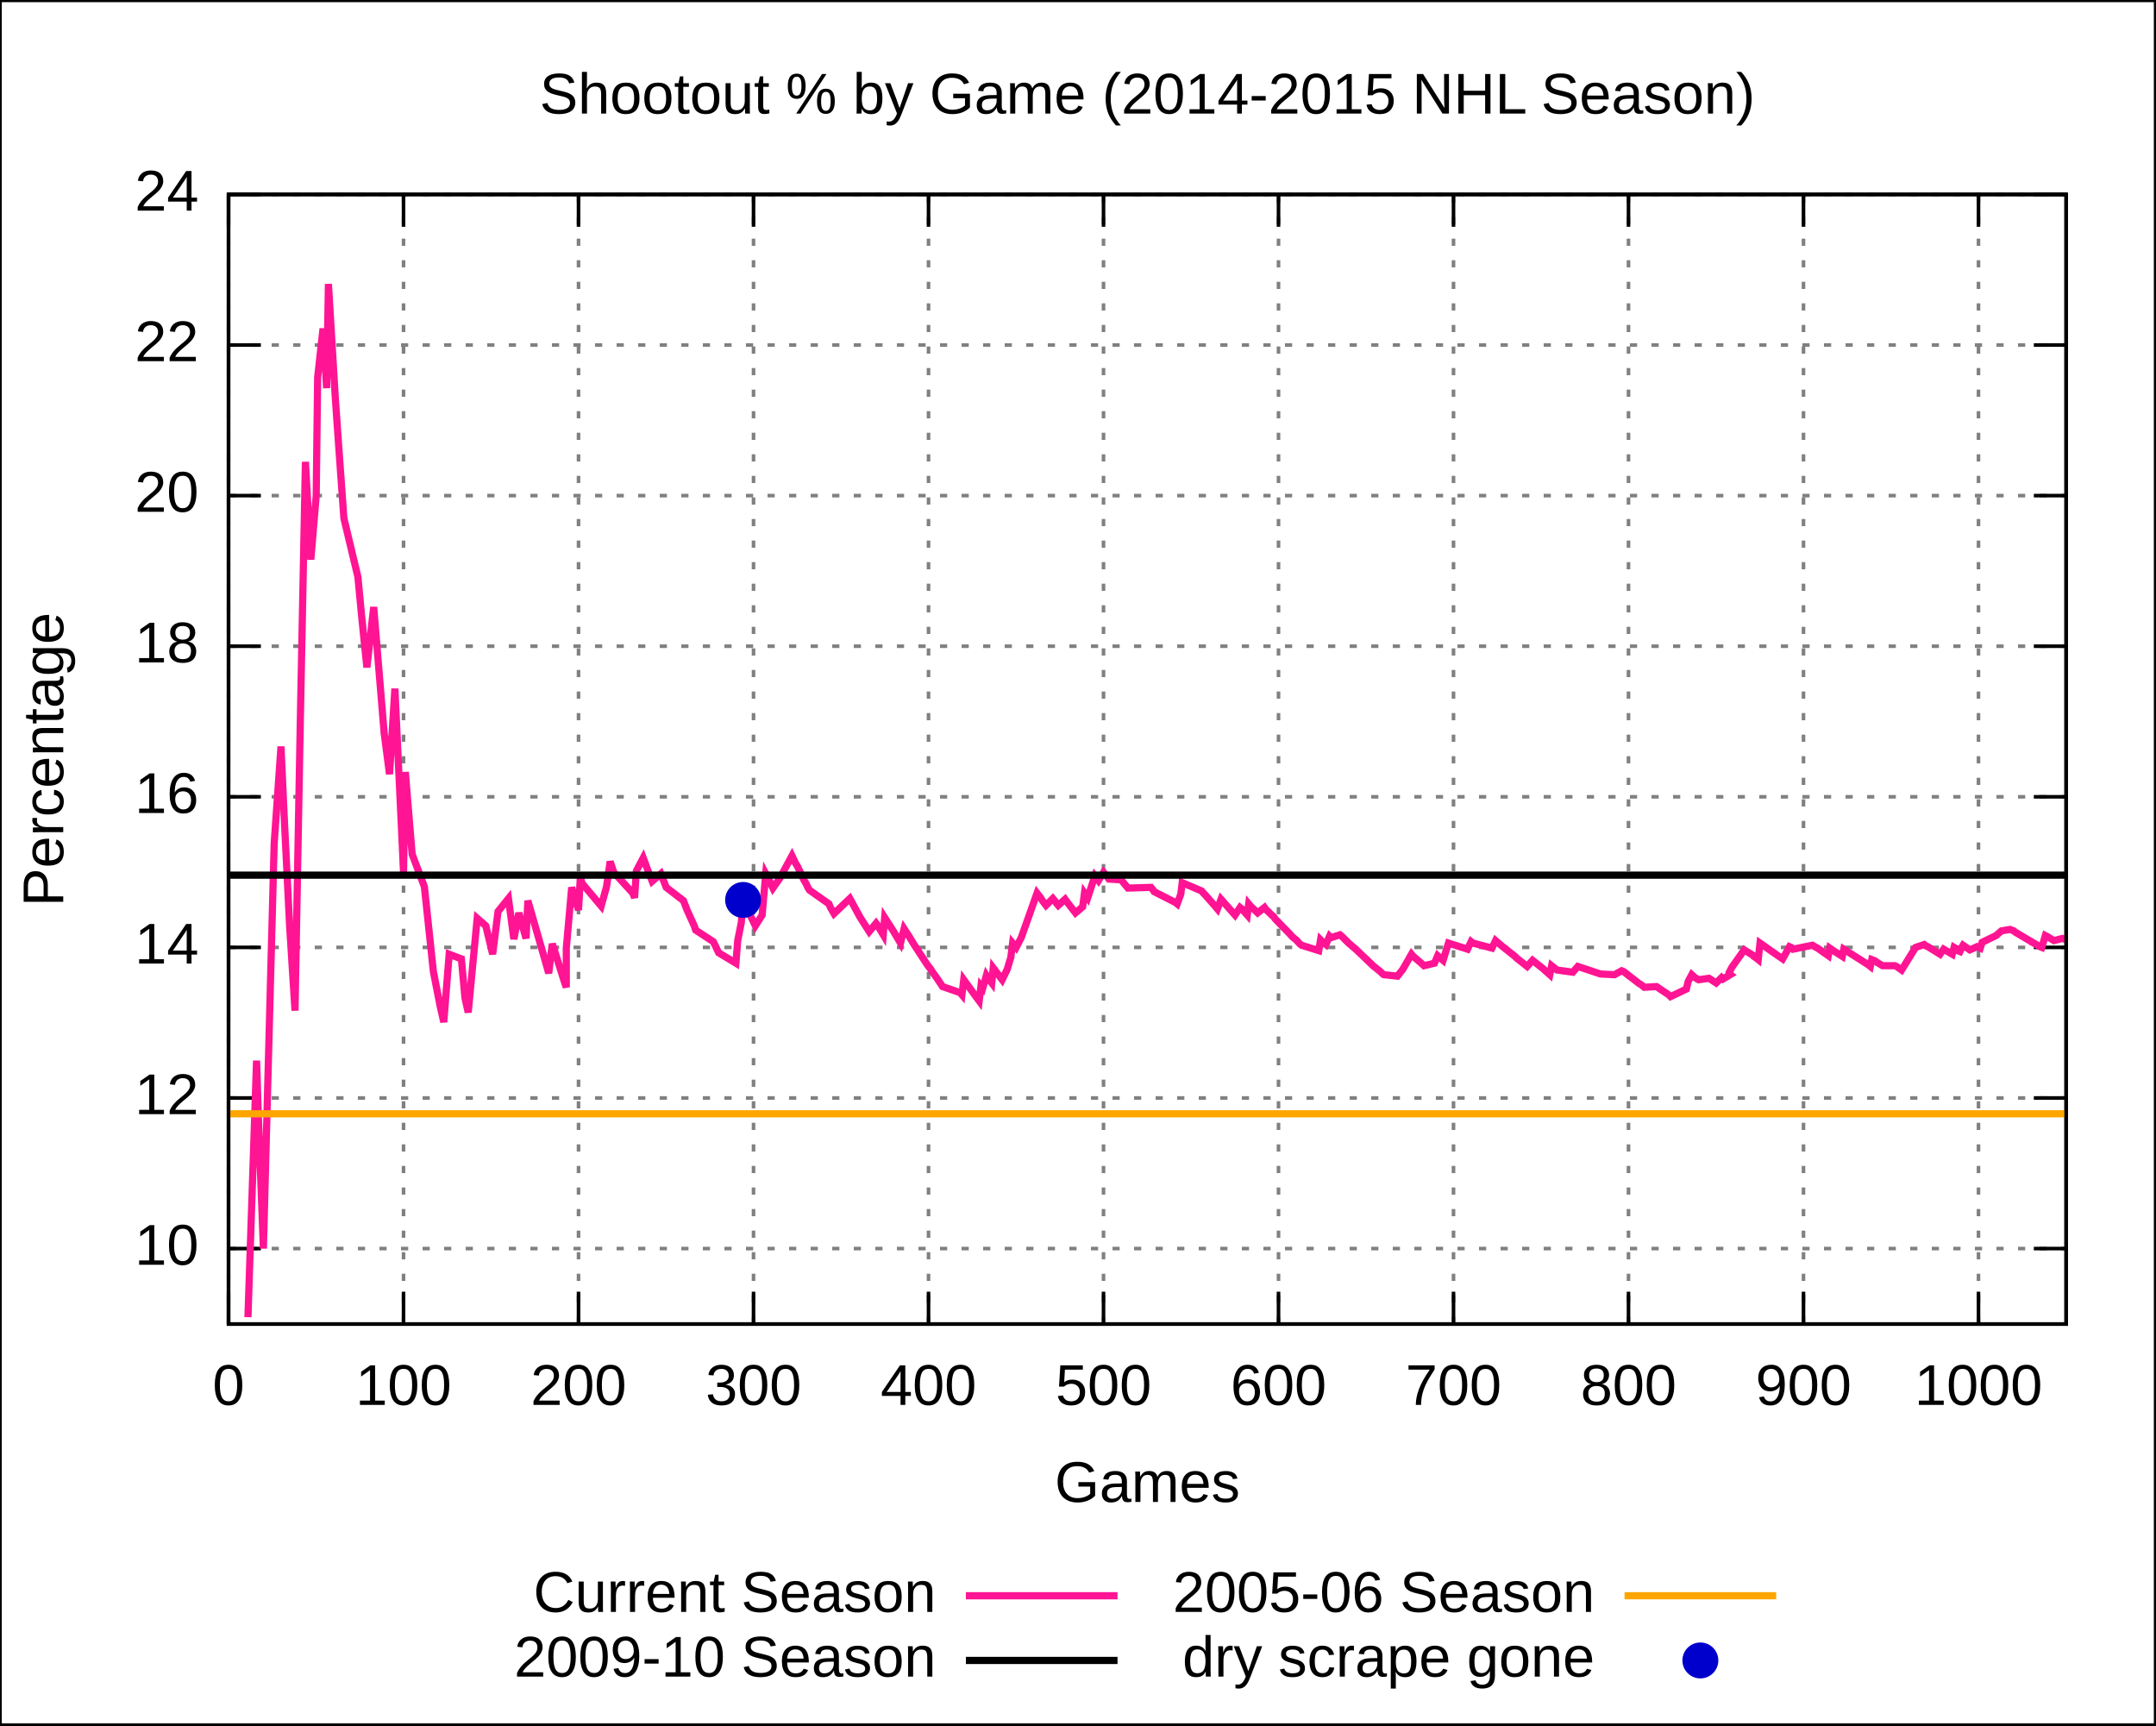
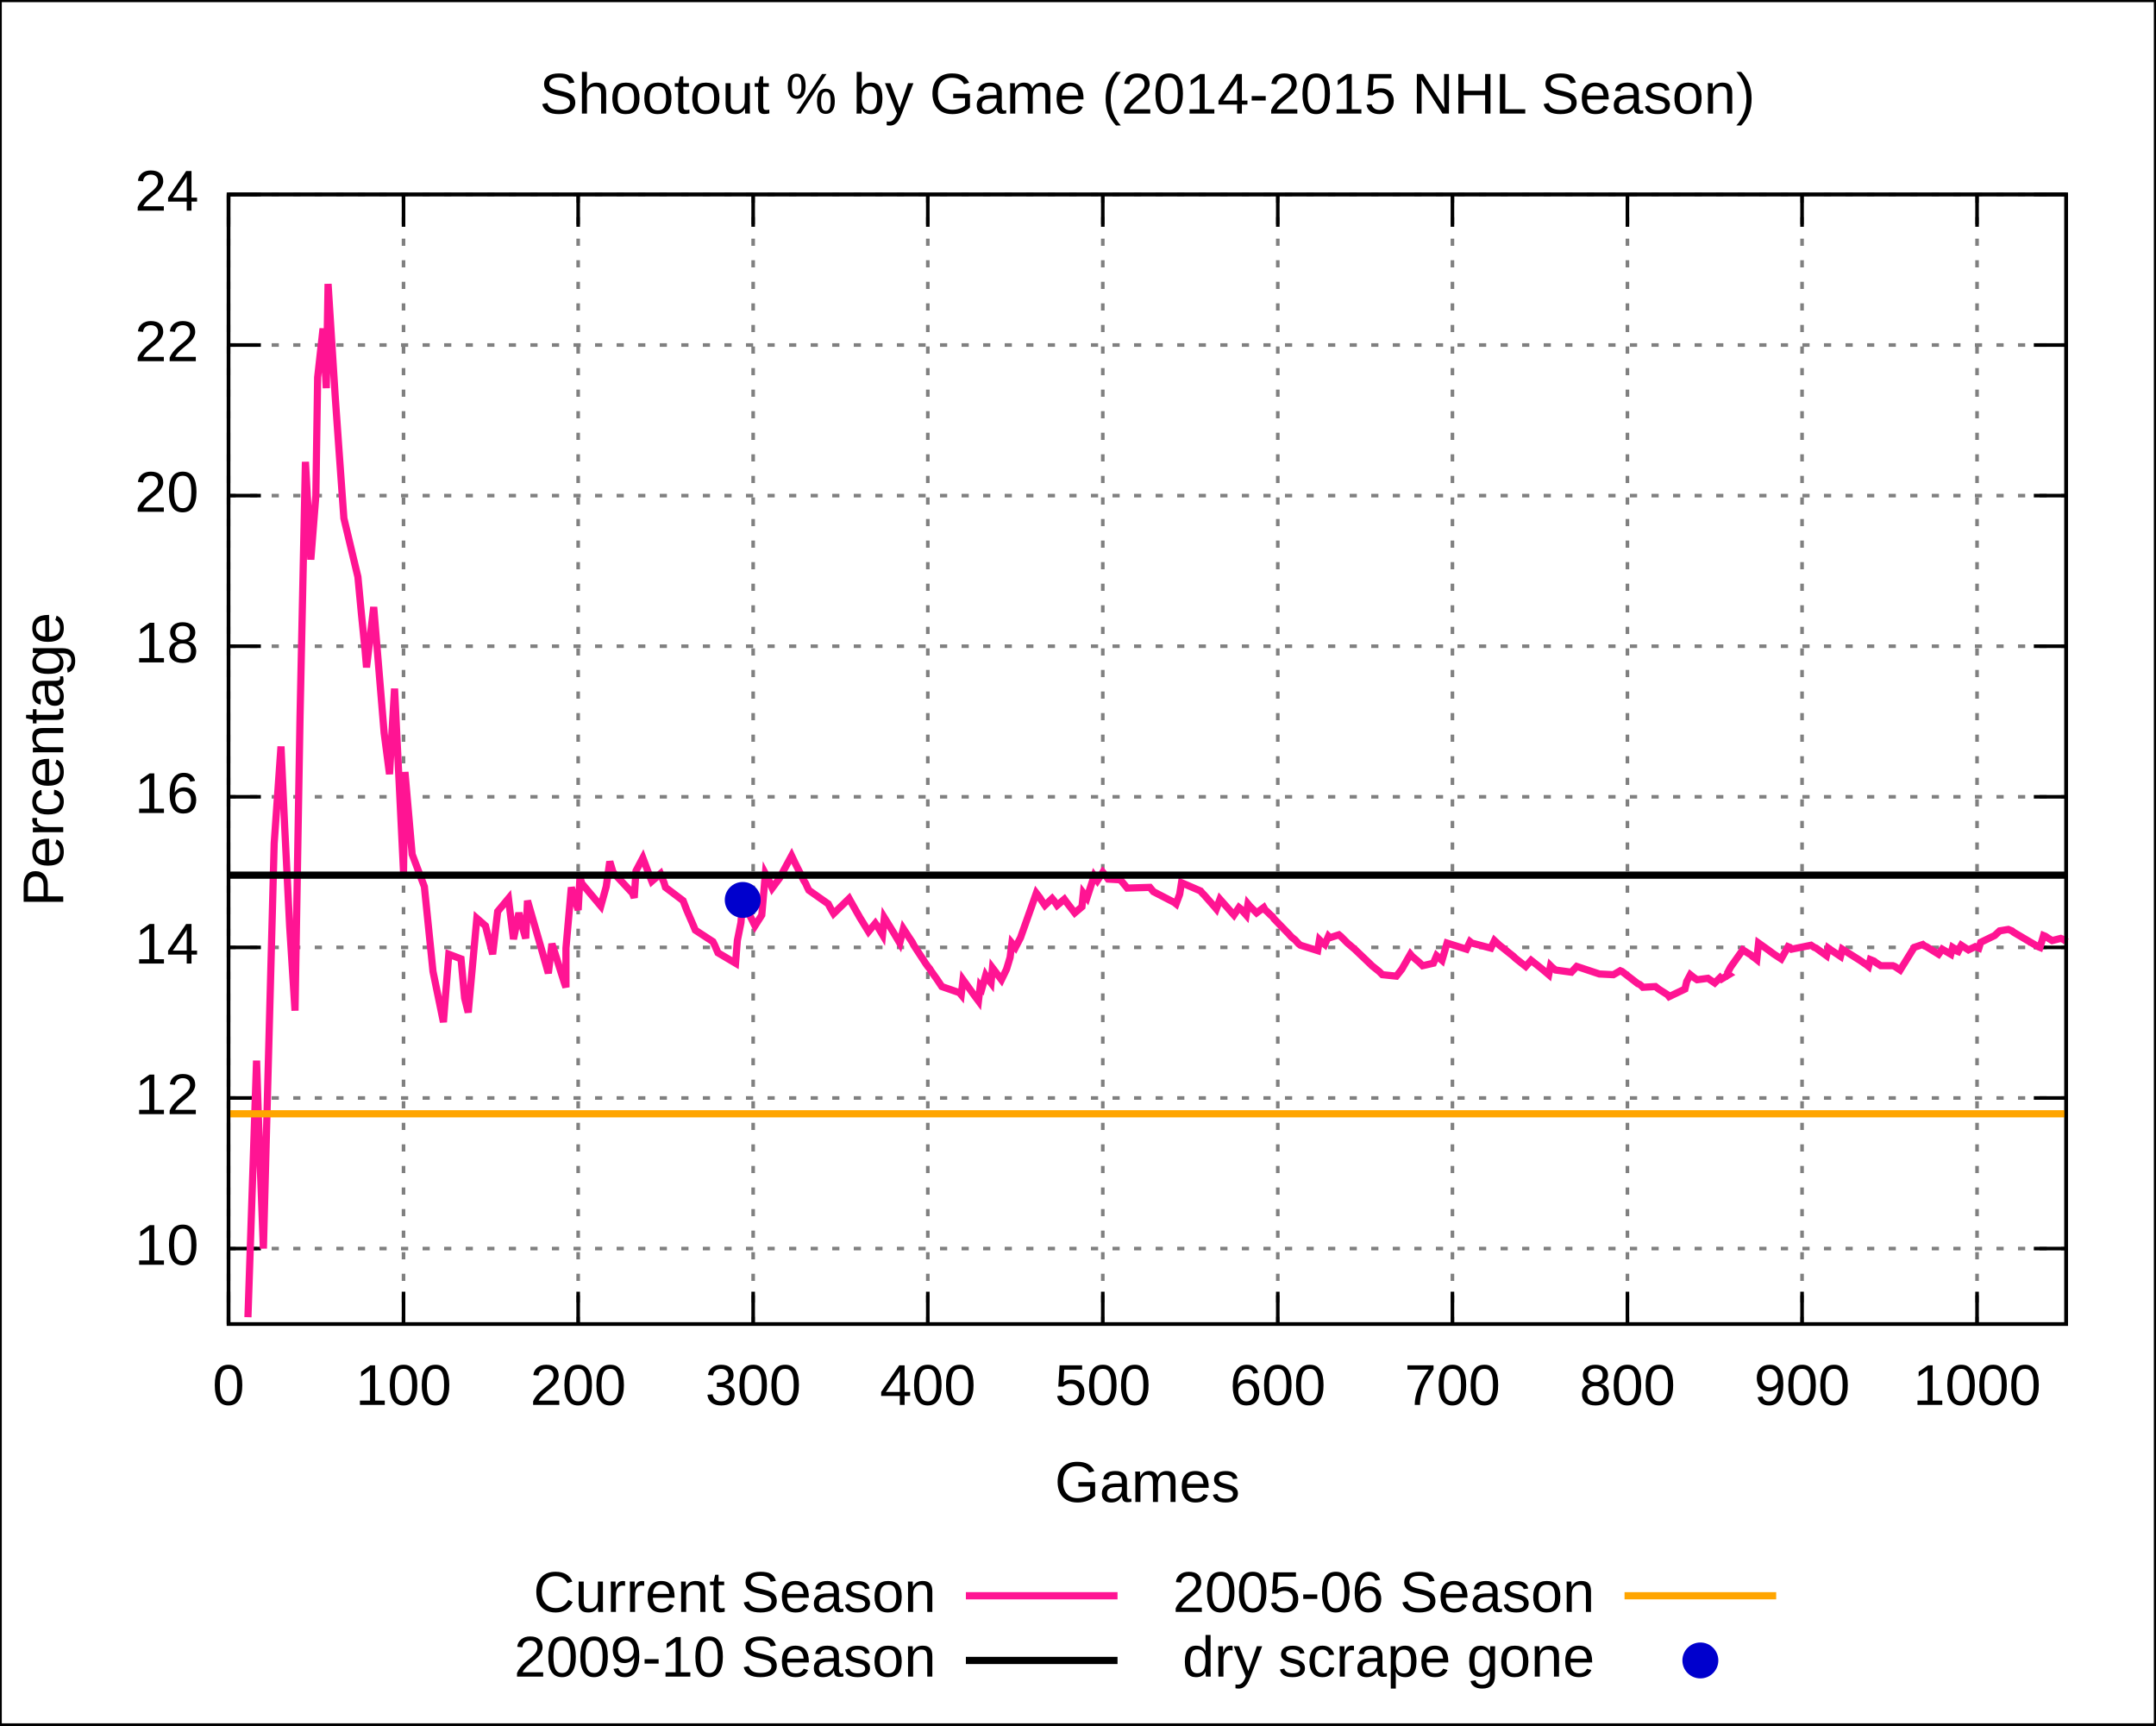
<svg xmlns="http://www.w3.org/2000/svg" xmlns:xlink="http://www.w3.org/1999/xlink" width="600" height="480" viewBox="0 0 600 480">
  <g id="gnuplot_canvas">
    <rect x="0" y="0" width="600" height="480" fill="none" />
    <defs>
      <circle id="gpDot" r="0.5" stroke-width="0.5" />
      <path id="gpPt0" stroke-width="0.222" stroke="currentColor" d="M-1,0 h2 M0,-1 v2" />
      <path id="gpPt1" stroke-width="0.222" stroke="currentColor" d="M-1,-1 L1,1 M1,-1 L-1,1" />
      <path id="gpPt2" stroke-width="0.222" stroke="currentColor" d="M-1,0 L1,0 M0,-1 L0,1 M-1,-1 L1,1 M-1,1 L1,-1" />
      <rect id="gpPt3" stroke-width="0.222" stroke="currentColor" x="-1" y="-1" width="2" height="2" />
      <rect id="gpPt4" stroke-width="0.222" stroke="currentColor" fill="currentColor" x="-1" y="-1" width="2" height="2" />
      <circle id="gpPt5" stroke-width="0.222" stroke="currentColor" cx="0" cy="0" r="1" />
      <use xlink:href="#gpPt5" id="gpPt6" fill="currentColor" stroke="none" />
      <path id="gpPt7" stroke-width="0.222" stroke="currentColor" d="M0,-1.33 L-1.33,0.67 L1.33,0.67 z" />
      <use xlink:href="#gpPt7" id="gpPt8" fill="currentColor" stroke="none" />
      <use xlink:href="#gpPt7" id="gpPt9" stroke="currentColor" transform="rotate(180)" />
      <use xlink:href="#gpPt9" id="gpPt10" fill="currentColor" stroke="none" />
      <use xlink:href="#gpPt3" id="gpPt11" stroke="currentColor" transform="rotate(45)" />
      <use xlink:href="#gpPt11" id="gpPt12" fill="currentColor" stroke="none" />
    </defs>
    <g style="fill:none; color:white; stroke:currentColor; stroke-width:1.00; stroke-linecap:butt; stroke-linejoin:miter">
</g>
    <g style="fill:none; color:black; stroke:currentColor; stroke-width:1.00; stroke-linecap:butt; stroke-linejoin:miter">
      <g style="stroke:none; shape-rendering:crispEdges">
        <polygon fill="rgb(255, 255, 255)" points="0.0,480.0 599.9,480.0 599.9,0.1 0.0,0.1 " />
      </g>
      <path stroke="black" d="M0.0,480.0 L0.0,0.1 L599.9,0.1 L599.9,480.0 L0.0,480.0  " />
    </g>
    <g style="fill:none; color:gray; stroke:currentColor; stroke-width:1.00; stroke-linecap:butt; stroke-linejoin:miter">
      <path stroke="gray" stroke-dasharray=" 2,4" class="gridline" d="M63.6,347.4 L575.0,347.4  " />
    </g>
    <g style="fill:none; color:black; stroke:currentColor; stroke-width:1.00; stroke-linecap:butt; stroke-linejoin:miter">
      <path stroke="black" d="M63.6,347.4 L72.6,347.4 M575.0,347.4 L566.0,347.4  " />
      <g transform="translate(55.3,351.9)" style="stroke:none; fill:black; font-family:Arial; font-size:12.00pt; text-anchor:end">
        <text> 10</text>
      </g>
    </g>
    <g style="fill:none; color:gray; stroke:currentColor; stroke-width:1.00; stroke-linecap:butt; stroke-linejoin:miter">
      <path stroke="gray" stroke-dasharray=" 2,4" class="gridline" d="M63.6,305.5 L575.0,305.5  " />
    </g>
    <g style="fill:none; color:black; stroke:currentColor; stroke-width:1.00; stroke-linecap:butt; stroke-linejoin:miter">
      <path stroke="black" d="M63.6,305.5 L72.6,305.5 M575.0,305.5 L566.0,305.5  " />
      <g transform="translate(55.3,310.0)" style="stroke:none; fill:black; font-family:Arial; font-size:12.00pt; text-anchor:end">
        <text> 12</text>
      </g>
    </g>
    <g style="fill:none; color:gray; stroke:currentColor; stroke-width:1.00; stroke-linecap:butt; stroke-linejoin:miter">
      <path stroke="gray" stroke-dasharray=" 2,4" class="gridline" d="M63.6,263.6 L575.0,263.6  " />
    </g>
    <g style="fill:none; color:black; stroke:currentColor; stroke-width:1.00; stroke-linecap:butt; stroke-linejoin:miter">
      <path stroke="black" d="M63.6,263.6 L72.6,263.6 M575.0,263.6 L566.0,263.6  " />
      <g transform="translate(55.3,268.1)" style="stroke:none; fill:black; font-family:Arial; font-size:12.00pt; text-anchor:end">
        <text> 14</text>
      </g>
    </g>
    <g style="fill:none; color:gray; stroke:currentColor; stroke-width:1.00; stroke-linecap:butt; stroke-linejoin:miter">
      <path stroke="gray" stroke-dasharray=" 2,4" class="gridline" d="M63.6,221.7 L575.0,221.7  " />
    </g>
    <g style="fill:none; color:black; stroke:currentColor; stroke-width:1.00; stroke-linecap:butt; stroke-linejoin:miter">
      <path stroke="black" d="M63.6,221.7 L72.6,221.7 M575.0,221.7 L566.0,221.7  " />
      <g transform="translate(55.3,226.2)" style="stroke:none; fill:black; font-family:Arial; font-size:12.00pt; text-anchor:end">
        <text> 16</text>
      </g>
    </g>
    <g style="fill:none; color:gray; stroke:currentColor; stroke-width:1.00; stroke-linecap:butt; stroke-linejoin:miter">
      <path stroke="gray" stroke-dasharray=" 2,4" class="gridline" d="M63.6,179.8 L575.0,179.8  " />
    </g>
    <g style="fill:none; color:black; stroke:currentColor; stroke-width:1.00; stroke-linecap:butt; stroke-linejoin:miter">
      <path stroke="black" d="M63.6,179.8 L72.6,179.8 M575.0,179.8 L566.0,179.8  " />
      <g transform="translate(55.3,184.3)" style="stroke:none; fill:black; font-family:Arial; font-size:12.00pt; text-anchor:end">
        <text> 18</text>
      </g>
    </g>
    <g style="fill:none; color:gray; stroke:currentColor; stroke-width:1.00; stroke-linecap:butt; stroke-linejoin:miter">
      <path stroke="gray" stroke-dasharray=" 2,4" class="gridline" d="M63.6,137.9 L575.0,137.9  " />
    </g>
    <g style="fill:none; color:black; stroke:currentColor; stroke-width:1.00; stroke-linecap:butt; stroke-linejoin:miter">
      <path stroke="black" d="M63.6,137.9 L72.6,137.9 M575.0,137.9 L566.0,137.9  " />
      <g transform="translate(55.3,142.4)" style="stroke:none; fill:black; font-family:Arial; font-size:12.00pt; text-anchor:end">
        <text> 20</text>
      </g>
    </g>
    <g style="fill:none; color:gray; stroke:currentColor; stroke-width:1.00; stroke-linecap:butt; stroke-linejoin:miter">
      <path stroke="gray" stroke-dasharray=" 2,4" class="gridline" d="M63.6,96.0 L575.0,96.0  " />
    </g>
    <g style="fill:none; color:black; stroke:currentColor; stroke-width:1.00; stroke-linecap:butt; stroke-linejoin:miter">
      <path stroke="black" d="M63.6,96.0 L72.6,96.0 M575.0,96.0 L566.0,96.0  " />
      <g transform="translate(55.3,100.5)" style="stroke:none; fill:black; font-family:Arial; font-size:12.00pt; text-anchor:end">
        <text> 22</text>
      </g>
    </g>
    <g style="fill:none; color:gray; stroke:currentColor; stroke-width:1.00; stroke-linecap:butt; stroke-linejoin:miter">
      <path stroke="gray" stroke-dasharray=" 2,4" class="gridline" d="M63.6,54.1 L575.0,54.1  " />
    </g>
    <g style="fill:none; color:black; stroke:currentColor; stroke-width:1.00; stroke-linecap:butt; stroke-linejoin:miter">
      <path stroke="black" d="M63.6,54.1 L72.6,54.1 M575.0,54.1 L566.0,54.1  " />
      <g transform="translate(55.3,58.6)" style="stroke:none; fill:black; font-family:Arial; font-size:12.00pt; text-anchor:end">
        <text> 24</text>
      </g>
    </g>
    <g style="fill:none; color:gray; stroke:currentColor; stroke-width:1.00; stroke-linecap:butt; stroke-linejoin:miter">
      <path stroke="gray" stroke-dasharray=" 2,4" class="gridline" d="M63.6,368.4 L63.6,54.1  " />
    </g>
    <g style="fill:none; color:black; stroke:currentColor; stroke-width:1.00; stroke-linecap:butt; stroke-linejoin:miter">
      <path stroke="black" d="M63.6,368.4 L63.6,359.4 M63.6,54.1 L63.6,63.1  " />
      <g transform="translate(63.6,390.9)" style="stroke:none; fill:black; font-family:Arial; font-size:12.00pt; text-anchor:middle">
        <text> 0</text>
      </g>
    </g>
    <g style="fill:none; color:gray; stroke:currentColor; stroke-width:1.00; stroke-linecap:butt; stroke-linejoin:miter">
      <path stroke="gray" stroke-dasharray=" 2,4" class="gridline" d="M112.3,368.4 L112.3,54.1  " />
    </g>
    <g style="fill:none; color:black; stroke:currentColor; stroke-width:1.00; stroke-linecap:butt; stroke-linejoin:miter">
      <path stroke="black" d="M112.3,368.4 L112.3,359.4 M112.3,54.1 L112.3,63.1  " />
      <g transform="translate(112.3,390.9)" style="stroke:none; fill:black; font-family:Arial; font-size:12.00pt; text-anchor:middle">
        <text> 100</text>
      </g>
    </g>
    <g style="fill:none; color:gray; stroke:currentColor; stroke-width:1.00; stroke-linecap:butt; stroke-linejoin:miter">
-       <path stroke="gray" stroke-dasharray=" 2,4" class="gridline" d="M161.0,368.4 L161.0,54.1  " />
-     </g>
-     <g style="fill:none; color:black; stroke:currentColor; stroke-width:1.00; stroke-linecap:butt; stroke-linejoin:miter">
-       <path stroke="black" d="M161.0,368.4 L161.0,359.4 M161.0,54.1 L161.0,63.1  " />
-       <g transform="translate(161.0,390.9)" style="stroke:none; fill:black; font-family:Arial; font-size:12.00pt; text-anchor:middle">
+       <path stroke="gray" stroke-dasharray=" 2,4" class="gridline" d="M160.9,368.4 L160.9,54.1  " />
+     </g>
+     <g style="fill:none; color:black; stroke:currentColor; stroke-width:1.00; stroke-linecap:butt; stroke-linejoin:miter">
+       <path stroke="black" d="M160.9,368.4 L160.9,359.4 M160.9,54.1 L160.9,63.1  " />
+       <g transform="translate(160.9,390.9)" style="stroke:none; fill:black; font-family:Arial; font-size:12.00pt; text-anchor:middle">
        <text> 200</text>
      </g>
    </g>
    <g style="fill:none; color:gray; stroke:currentColor; stroke-width:1.00; stroke-linecap:butt; stroke-linejoin:miter">
-       <path stroke="gray" stroke-dasharray=" 2,4" class="gridline" d="M209.7,368.4 L209.7,54.1  " />
-     </g>
-     <g style="fill:none; color:black; stroke:currentColor; stroke-width:1.00; stroke-linecap:butt; stroke-linejoin:miter">
-       <path stroke="black" d="M209.7,368.4 L209.7,359.4 M209.7,54.1 L209.7,63.1  " />
-       <g transform="translate(209.7,390.9)" style="stroke:none; fill:black; font-family:Arial; font-size:12.00pt; text-anchor:middle">
+       <path stroke="gray" stroke-dasharray=" 2,4" class="gridline" d="M209.6,368.4 L209.6,54.1  " />
+     </g>
+     <g style="fill:none; color:black; stroke:currentColor; stroke-width:1.00; stroke-linecap:butt; stroke-linejoin:miter">
+       <path stroke="black" d="M209.6,368.4 L209.6,359.4 M209.6,54.1 L209.6,63.1  " />
+       <g transform="translate(209.6,390.9)" style="stroke:none; fill:black; font-family:Arial; font-size:12.00pt; text-anchor:middle">
        <text> 300</text>
      </g>
    </g>
    <g style="fill:none; color:gray; stroke:currentColor; stroke-width:1.00; stroke-linecap:butt; stroke-linejoin:miter">
-       <path stroke="gray" stroke-dasharray=" 2,4" class="gridline" d="M258.4,368.4 L258.4,54.1  " />
-     </g>
-     <g style="fill:none; color:black; stroke:currentColor; stroke-width:1.00; stroke-linecap:butt; stroke-linejoin:miter">
-       <path stroke="black" d="M258.4,368.4 L258.4,359.4 M258.4,54.1 L258.4,63.1  " />
-       <g transform="translate(258.4,390.9)" style="stroke:none; fill:black; font-family:Arial; font-size:12.00pt; text-anchor:middle">
+       <path stroke="gray" stroke-dasharray=" 2,4" class="gridline" d="M258.2,368.4 L258.2,54.1  " />
+     </g>
+     <g style="fill:none; color:black; stroke:currentColor; stroke-width:1.00; stroke-linecap:butt; stroke-linejoin:miter">
+       <path stroke="black" d="M258.2,368.4 L258.2,359.4 M258.2,54.1 L258.2,63.1  " />
+       <g transform="translate(258.2,390.9)" style="stroke:none; fill:black; font-family:Arial; font-size:12.00pt; text-anchor:middle">
        <text> 400</text>
      </g>
    </g>
    <g style="fill:none; color:gray; stroke:currentColor; stroke-width:1.00; stroke-linecap:butt; stroke-linejoin:miter">
-       <path stroke="gray" stroke-dasharray=" 2,4" class="gridline" d="M307.1,368.4 L307.1,54.1  " />
-     </g>
-     <g style="fill:none; color:black; stroke:currentColor; stroke-width:1.00; stroke-linecap:butt; stroke-linejoin:miter">
-       <path stroke="black" d="M307.1,368.4 L307.1,359.4 M307.1,54.1 L307.1,63.1  " />
-       <g transform="translate(307.1,390.9)" style="stroke:none; fill:black; font-family:Arial; font-size:12.00pt; text-anchor:middle">
+       <path stroke="gray" stroke-dasharray=" 2,4" class="gridline" d="M306.9,368.4 L306.9,54.1  " />
+     </g>
+     <g style="fill:none; color:black; stroke:currentColor; stroke-width:1.00; stroke-linecap:butt; stroke-linejoin:miter">
+       <path stroke="black" d="M306.9,368.4 L306.9,359.4 M306.9,54.1 L306.9,63.1  " />
+       <g transform="translate(306.9,390.9)" style="stroke:none; fill:black; font-family:Arial; font-size:12.00pt; text-anchor:middle">
        <text> 500</text>
      </g>
    </g>
    <g style="fill:none; color:gray; stroke:currentColor; stroke-width:1.00; stroke-linecap:butt; stroke-linejoin:miter">
-       <path stroke="gray" stroke-dasharray=" 2,4" class="gridline" d="M355.8,368.4 L355.8,54.1  " />
-     </g>
-     <g style="fill:none; color:black; stroke:currentColor; stroke-width:1.00; stroke-linecap:butt; stroke-linejoin:miter">
-       <path stroke="black" d="M355.8,368.4 L355.8,359.4 M355.8,54.1 L355.8,63.1  " />
-       <g transform="translate(355.8,390.9)" style="stroke:none; fill:black; font-family:Arial; font-size:12.00pt; text-anchor:middle">
+       <path stroke="gray" stroke-dasharray=" 2,4" class="gridline" d="M355.6,368.4 L355.6,54.1  " />
+     </g>
+     <g style="fill:none; color:black; stroke:currentColor; stroke-width:1.00; stroke-linecap:butt; stroke-linejoin:miter">
+       <path stroke="black" d="M355.6,368.4 L355.6,359.4 M355.6,54.1 L355.6,63.1  " />
+       <g transform="translate(355.6,390.9)" style="stroke:none; fill:black; font-family:Arial; font-size:12.00pt; text-anchor:middle">
        <text> 600</text>
      </g>
    </g>
    <g style="fill:none; color:gray; stroke:currentColor; stroke-width:1.00; stroke-linecap:butt; stroke-linejoin:miter">
-       <path stroke="gray" stroke-dasharray=" 2,4" class="gridline" d="M404.5,368.4 L404.5,54.1  " />
-     </g>
-     <g style="fill:none; color:black; stroke:currentColor; stroke-width:1.00; stroke-linecap:butt; stroke-linejoin:miter">
-       <path stroke="black" d="M404.5,368.4 L404.5,359.4 M404.5,54.1 L404.5,63.1  " />
-       <g transform="translate(404.5,390.9)" style="stroke:none; fill:black; font-family:Arial; font-size:12.00pt; text-anchor:middle">
+       <path stroke="gray" stroke-dasharray=" 2,4" class="gridline" d="M404.2,368.4 L404.2,54.1  " />
+     </g>
+     <g style="fill:none; color:black; stroke:currentColor; stroke-width:1.00; stroke-linecap:butt; stroke-linejoin:miter">
+       <path stroke="black" d="M404.2,368.4 L404.2,359.4 M404.2,54.1 L404.2,63.1  " />
+       <g transform="translate(404.2,390.9)" style="stroke:none; fill:black; font-family:Arial; font-size:12.00pt; text-anchor:middle">
        <text> 700</text>
      </g>
    </g>
    <g style="fill:none; color:gray; stroke:currentColor; stroke-width:1.00; stroke-linecap:butt; stroke-linejoin:miter">
-       <path stroke="gray" stroke-dasharray=" 2,4" class="gridline" d="M453.2,368.4 L453.2,54.1  " />
-     </g>
-     <g style="fill:none; color:black; stroke:currentColor; stroke-width:1.00; stroke-linecap:butt; stroke-linejoin:miter">
-       <path stroke="black" d="M453.2,368.4 L453.2,359.4 M453.2,54.1 L453.2,63.1  " />
-       <g transform="translate(453.2,390.9)" style="stroke:none; fill:black; font-family:Arial; font-size:12.00pt; text-anchor:middle">
+       <path stroke="gray" stroke-dasharray=" 2,4" class="gridline" d="M452.9,368.4 L452.9,54.1  " />
+     </g>
+     <g style="fill:none; color:black; stroke:currentColor; stroke-width:1.00; stroke-linecap:butt; stroke-linejoin:miter">
+       <path stroke="black" d="M452.9,368.4 L452.9,359.4 M452.9,54.1 L452.9,63.1  " />
+       <g transform="translate(452.9,390.9)" style="stroke:none; fill:black; font-family:Arial; font-size:12.00pt; text-anchor:middle">
        <text> 800</text>
      </g>
    </g>
    <g style="fill:none; color:gray; stroke:currentColor; stroke-width:1.00; stroke-linecap:butt; stroke-linejoin:miter">
-       <path stroke="gray" stroke-dasharray=" 2,4" class="gridline" d="M501.9,368.4 L501.9,54.1  " />
-     </g>
-     <g style="fill:none; color:black; stroke:currentColor; stroke-width:1.00; stroke-linecap:butt; stroke-linejoin:miter">
-       <path stroke="black" d="M501.9,368.4 L501.9,359.4 M501.9,54.1 L501.9,63.1  " />
-       <g transform="translate(501.9,390.9)" style="stroke:none; fill:black; font-family:Arial; font-size:12.00pt; text-anchor:middle">
+       <path stroke="gray" stroke-dasharray=" 2,4" class="gridline" d="M501.5,368.4 L501.5,54.1  " />
+     </g>
+     <g style="fill:none; color:black; stroke:currentColor; stroke-width:1.00; stroke-linecap:butt; stroke-linejoin:miter">
+       <path stroke="black" d="M501.5,368.4 L501.5,359.4 M501.5,54.1 L501.5,63.1  " />
+       <g transform="translate(501.5,390.9)" style="stroke:none; fill:black; font-family:Arial; font-size:12.00pt; text-anchor:middle">
        <text> 900</text>
      </g>
    </g>
    <g style="fill:none; color:gray; stroke:currentColor; stroke-width:1.00; stroke-linecap:butt; stroke-linejoin:miter">
-       <path stroke="gray" stroke-dasharray=" 2,4" class="gridline" d="M550.6,368.4 L550.6,54.1  " />
-     </g>
-     <g style="fill:none; color:black; stroke:currentColor; stroke-width:1.00; stroke-linecap:butt; stroke-linejoin:miter">
-       <path stroke="black" d="M550.6,368.4 L550.6,359.4 M550.6,54.1 L550.6,63.1  " />
-       <g transform="translate(550.6,390.9)" style="stroke:none; fill:black; font-family:Arial; font-size:12.00pt; text-anchor:middle">
+       <path stroke="gray" stroke-dasharray=" 2,4" class="gridline" d="M550.2,368.4 L550.2,54.1  " />
+     </g>
+     <g style="fill:none; color:black; stroke:currentColor; stroke-width:1.00; stroke-linecap:butt; stroke-linejoin:miter">
+       <path stroke="black" d="M550.2,368.4 L550.2,359.4 M550.2,54.1 L550.2,63.1  " />
+       <g transform="translate(550.2,390.9)" style="stroke:none; fill:black; font-family:Arial; font-size:12.00pt; text-anchor:middle">
        <text> 1000</text>
      </g>
      <path stroke="black" d="M63.6,54.1 L63.6,368.4 L575.0,368.4 L575.0,54.1 L63.6,54.1 Z  " />
      <g transform="translate(17.6,211.3) rotate(270)" style="stroke:none; fill:black; font-family:Arial; font-size:12.00pt; text-anchor:middle">
        <text>Percentage</text>
      </g>
      <g transform="translate(319.3,417.9)" style="stroke:none; fill:black; font-family:Arial; font-size:12.00pt; text-anchor:middle">
        <text>Games</text>
      </g>
      <g transform="translate(319.3,31.6)" style="stroke:none; fill:black; font-family:Arial; font-size:12.00pt; text-anchor:middle">
        <text>Shootout % by Game (2014-2015 NHL Season)</text>
      </g>
    </g>
    <g id="gnuplot_plot_1">
      <g style="fill:none; color:white; stroke:black; stroke-width:2.00; stroke-linecap:butt; stroke-linejoin:miter">
</g>
      <g style="fill:none; color:red; stroke:currentColor; stroke-width:2.00; stroke-linecap:butt; stroke-linejoin:miter">
        <g transform="translate(260.5,448.5)" style="stroke:none; fill:black; font-family:Arial; font-size:12.00pt; text-anchor:end">
          <text>Current Season</text>
        </g>
-         <path stroke="rgb(255,  20, 147)" d="M268.8,444.0 L311.0,444.0 M69.0,366.5 L71.4,295.1 L71.9,310.6 L73.3,347.4 L76.3,234.7 L78.2,207.7    L79.2,229.5 L80.6,257.6 L82.1,281.2 L83.6,199.3 L85.0,128.5 L86.5,155.7 L88.0,137.9 L88.4,105.0    L89.9,91.4 L90.9,108.0 L91.4,79.0 L93.3,110.5 L94.3,124.7 L95.7,144.2 L99.6,160.5 L100.6,171.0    L101.6,180.9 L102.1,185.7 L104.0,168.9 L106.9,203.9 L108.4,215.4 L109.9,191.6 L112.3,242.7 L112.8,214.8    L114.7,237.7 L118.1,246.7 L120.6,270.3 L122.5,280.0 L123.5,284.4 L125.0,265.5 L128.4,266.8 L129.4,277.7    L130.3,281.7 L132.8,255.5 L135.2,257.6 L137.1,265.5 L138.6,253.6 L141.5,250.0 L143.0,261.3 L144.4,254.0    L145.4,257.6 L145.9,259.4 L146.4,261.1 L146.9,250.6 L151.8,267.6 L152.7,270.8 L153.7,262.6 L154.2,264.1    L157.1,273.3 L157.6,274.7 L157.6,263.8 L159.1,246.9 L160.0,250.0 L161.0,253.2 L161.5,244.1 L162.0,245.8    L167.3,252.1 L168.8,246.7 L169.8,239.7 L170.8,242.7 L176.1,248.5 L176.6,249.8 L177.1,242.3 L179.0,238.7    L180.5,242.7 L181.5,245.2 L183.9,243.1 L184.4,244.4 L184.9,245.6 L185.4,246.9 L190.2,250.6 L190.7,251.9    L191.2,253.2 L193.2,257.6 L193.6,258.8 L198.5,262.0 L199.0,263.0 L200.0,265.1 L204.8,268.0 L205.3,261.7    L206.3,256.7 L206.8,250.4 L207.3,251.5 L210.2,257.6 L212.1,254.6 L213.1,243.1 L214.1,245.0 L215.1,247.1    L217.0,244.4 L220.4,238.1 L221.4,240.2 L221.9,241.0 L223.8,245.0 L224.3,245.8 L224.8,246.9 L225.3,247.7    L230.7,251.5 L231.1,252.5 L232.1,254.2 L236.5,250.0 L237.0,250.9 L239.4,255.3 L241.9,259.2 L243.8,256.9    L244.3,257.6 L245.8,260.1 L246.2,255.3 L248.7,259.2 L250.6,262.4 L251.6,258.4 L253.1,260.7 L254.0,262.2    L254.5,263.0 L257.9,268.2 L258.4,268.9 L258.9,269.5 L259.4,270.3 L260.9,272.4 L262.3,274.5 L267.2,276.2    L267.7,276.8 L268.2,272.6 L271.6,277.3 L272.5,278.5 L273.0,274.3 L273.5,274.9 L274.5,271.4 L275.0,272.2    L276.0,273.5 L276.4,269.3 L278.9,272.6 L280.3,269.7 L281.3,266.4 L281.8,262.4 L282.3,263.0 L282.8,263.6    L284.2,260.9 L288.6,248.5 L289.6,249.8 L290.1,250.6 L291.1,251.9 L293.0,250.0 L293.5,250.6 L294.0,251.3    L294.5,251.9 L296.4,250.2 L296.9,250.9 L299.3,254.0 L301.3,252.3 L301.8,248.5 L302.7,249.8 L304.7,243.7    L305.7,245.0 L307.1,242.7 L307.6,243.3 L308.1,243.9 L308.6,244.6 L312.0,244.8 L313.9,247.1 L320.3,246.9    L320.8,247.5 L321.2,248.1 L327.1,251.1 L327.6,251.5 L328.6,248.8 L329.0,245.6 L334.4,247.9 L334.9,248.5    L335.4,249.0 L338.3,252.3 L338.8,252.9 L339.8,250.2 L343.7,254.6 L345.1,252.5 L345.6,252.9 L347.1,254.6    L347.5,251.5 L348.0,252.1 L350.0,254.0 L351.9,252.5 L352.4,253.2 L352.9,253.6 L353.9,254.6 L354.4,255.0    L354.9,255.7 L358.3,259.2 L358.8,259.7 L359.7,260.7 L360.7,261.5 L361.7,262.6 L362.2,263.0 L367.0,264.5    L367.5,261.5 L368.0,262.0 L368.5,262.4 L369.0,262.8 L370.0,260.5 L370.4,260.9 L372.9,260.1 L373.4,260.5    L375.3,262.4 L377.3,264.1 L381.6,268.2 L382.1,268.7 L384.1,270.3 L384.6,270.8 L385.1,271.2 L388.9,271.6    L390.4,269.7 L392.8,265.5 L393.3,266.1 L395.3,267.8 L396.3,268.7 L399.2,268.0 L400.1,265.9 L401.6,267.2    L403.1,262.4 L408.4,264.1 L409.4,262.0 L409.9,262.4 L415.2,263.8 L416.2,261.7 L417.7,263.0 L421.6,266.1    L422.1,266.6 L422.6,267.0 L425.0,268.9 L426.5,267.2 L429.4,269.5 L431.3,271.2 L431.8,268.7 L432.3,269.1    L432.8,269.5 L433.3,269.9 L437.7,270.5 L439.1,268.9 L445.4,271.0 L449.3,271.2 L451.3,270.1 L451.8,270.3    L456.2,273.7 L456.6,273.9 L457.1,274.3 L457.6,274.7 L461.0,274.5 L462.0,275.2 L464.4,276.8 L464.9,277.3    L469.3,275.2 L469.8,273.1 L470.8,271.2 L471.7,272.0 L472.7,272.6 L475.6,272.2 L477.6,273.5 L479.1,272.0    L479.5,272.4 L481.5,271.2 L480.5,270.5 L481.0,271.0 L482.0,269.1 L485.4,264.3 L488.3,266.1 L487.8,265.9    L488.8,266.6 L489.3,267.0 L489.8,262.4 L492.2,264.1 L494.2,265.5 L496.1,266.8 L498.0,263.4 L498.5,263.6    L499.0,264.1 L504.4,263.0 L505.4,263.6 L505.8,263.8 L508.8,265.9 L509.2,263.8 L510.2,264.5 L512.7,266.1    L513.1,264.1 L518.0,267.2 L520.0,268.5 L520.5,268.9 L520.9,267.0 L521.4,267.2 L521.9,267.4 L522.4,267.8    L523.9,268.7 L527.3,268.7 L527.8,268.9 L529.2,269.9 L533.1,263.6 L535.5,262.8 L536.0,263.2 L536.5,263.4    L539.9,265.5 L540.9,264.1 L543.3,265.5 L543.8,263.6 L546.3,265.1 L545.3,264.7 L546.3,263.0 L548.2,264.3    L550.2,263.4 L551.1,263.8 L551.6,262.2 L555.5,260.3 L557.0,259.0 L559.4,258.6 L560.4,259.0 L560.9,259.4    L565.3,262.0 L565.7,262.4 L565.3,262.0 L567.7,263.4 L568.2,263.6 L568.7,262.0 L569.2,260.3 L569.6,260.5    L570.6,261.1 L571.6,261.7 L574.0,261.1 L575.0,261.5  " />
+         <path stroke="rgb(255,  20, 147)" d="M268.8,444.0 L311.0,444.0 M69.0,366.5 L71.4,295.1 L71.9,310.6 L73.3,347.4 L76.3,234.7 L78.2,207.7    L79.2,229.5 L80.6,257.6 L82.1,281.2 L83.5,199.3 L85.0,128.5 L86.5,155.7 L87.9,137.9 L88.4,105.0    L89.9,91.4 L90.8,108.0 L91.3,79.0 L93.3,110.5 L94.3,124.7 L95.7,144.2 L99.6,160.5 L100.6,171.0    L101.6,180.9 L102.0,185.7 L104.0,168.9 L106.9,203.9 L108.4,215.4 L109.8,191.6 L112.3,242.7 L112.7,214.8    L114.7,237.7 L118.1,246.7 L120.5,270.3 L122.5,280.0 L123.4,284.4 L124.9,265.5 L128.3,266.8 L129.3,277.7    L130.3,281.7 L132.7,255.5 L135.1,257.6 L137.1,265.5 L138.5,253.6 L141.5,250.0 L142.9,261.3 L144.4,254.0    L145.3,257.6 L145.8,259.4 L146.3,261.1 L146.8,250.6 L151.7,267.6 L152.6,270.8 L153.6,262.6 L154.1,264.1    L157.0,273.3 L157.5,274.7 L157.5,263.8 L159.0,246.9 L159.9,250.0 L160.9,253.2 L161.4,244.1 L161.9,245.8    L167.2,252.1 L168.7,246.7 L169.7,239.7 L170.6,242.7 L176.0,248.5 L176.5,249.8 L177.0,242.3 L178.9,238.7    L180.4,242.7 L181.4,245.2 L183.8,243.1 L184.3,244.4 L184.8,245.6 L185.2,246.9 L190.1,250.6 L190.6,251.9    L191.1,253.2 L193.0,257.6 L193.5,258.8 L198.4,262.0 L198.9,263.0 L199.8,265.1 L204.7,268.0 L205.2,261.7    L206.2,256.7 L206.7,250.4 L207.1,251.5 L210.1,257.6 L212.0,254.6 L213.0,243.1 L214.0,245.0 L214.9,247.1    L216.9,244.4 L220.3,238.1 L221.3,240.2 L221.7,241.0 L223.7,245.0 L224.2,245.8 L224.7,246.9 L225.1,247.7    L230.5,251.5 L231.0,252.5 L232.0,254.2 L236.3,250.0 L236.8,250.9 L239.3,255.3 L241.7,259.2 L243.6,256.9    L244.1,257.6 L245.6,260.1 L246.1,255.3 L248.5,259.2 L250.4,262.4 L251.4,258.4 L252.9,260.7 L253.9,262.2    L254.3,263.0 L257.7,268.2 L258.2,268.9 L258.7,269.5 L259.2,270.3 L260.7,272.4 L262.1,274.5 L267.0,276.2    L267.5,276.8 L268.0,272.6 L271.4,277.3 L272.3,278.5 L272.8,274.3 L273.3,274.9 L274.3,271.4 L274.8,272.2    L275.8,273.5 L276.2,269.3 L278.7,272.6 L280.1,269.7 L281.1,266.4 L281.6,262.4 L282.1,263.0 L282.6,263.6    L284.0,260.9 L288.4,248.5 L289.4,249.8 L289.9,250.6 L290.8,251.9 L292.8,250.0 L293.3,250.6 L293.8,251.3    L294.2,251.9 L296.2,250.2 L296.7,250.9 L299.1,254.0 L301.1,252.3 L301.5,248.5 L302.5,249.8 L304.5,243.7    L305.4,245.0 L306.9,242.7 L307.4,243.3 L307.9,243.9 L308.4,244.6 L311.8,244.8 L313.7,247.1 L320.0,246.9    L320.5,247.5 L321.0,248.1 L326.8,251.1 L327.3,251.5 L328.3,248.8 L328.8,245.6 L334.1,247.9 L334.6,248.5    L335.1,249.0 L338.0,252.3 L338.5,252.9 L339.5,250.2 L343.4,254.6 L344.8,252.5 L345.3,252.9 L346.8,254.6    L347.3,251.5 L347.8,252.1 L349.7,254.0 L351.7,252.5 L352.1,253.2 L352.6,253.6 L353.6,254.6 L354.1,255.0    L354.6,255.7 L358.0,259.2 L358.5,259.7 L359.4,260.7 L360.4,261.5 L361.4,262.6 L361.9,263.0 L366.7,264.5    L367.2,261.5 L367.7,262.0 L368.2,262.4 L368.7,262.8 L369.7,260.5 L370.1,260.9 L372.6,260.1 L373.1,260.5    L375.0,262.4 L377.0,264.1 L381.3,268.2 L381.8,268.7 L383.8,270.3 L384.3,270.8 L384.7,271.2 L388.6,271.6    L390.1,269.7 L392.5,265.5 L393.0,266.1 L395.0,267.8 L395.9,268.7 L398.9,268.0 L399.8,265.9 L401.3,267.2    L402.7,262.4 L408.1,264.1 L409.1,262.0 L409.6,262.4 L414.9,263.8 L415.9,261.7 L417.3,263.0 L421.2,266.1    L421.7,266.6 L422.2,267.0 L424.6,268.9 L426.1,267.2 L429.0,269.5 L431.0,271.2 L431.5,268.7 L431.9,269.1    L432.4,269.5 L432.9,269.9 L437.3,270.5 L438.8,268.9 L445.1,271.0 L449.0,271.2 L450.9,270.1 L451.4,270.3    L455.8,273.7 L456.3,273.9 L456.8,274.3 L457.2,274.7 L460.7,274.5 L461.6,275.2 L464.1,276.8 L464.5,277.3    L468.9,275.2 L469.4,273.1 L470.4,271.2 L471.4,272.0 L472.3,272.6 L475.3,272.2 L477.2,273.5 L478.7,272.0    L479.1,272.4 L481.1,271.2 L480.1,270.5 L480.6,271.0 L481.6,269.1 L485.0,264.3 L487.9,266.1 L487.4,265.9    L488.4,266.6 L488.9,267.0 L489.4,262.4 L491.8,264.1 L493.7,265.5 L495.7,266.8 L497.6,263.4 L498.1,263.6    L498.6,264.1 L504.0,263.0 L504.9,263.6 L505.4,263.8 L508.3,265.9 L508.8,263.8 L509.8,264.5 L512.2,266.1    L512.7,264.1 L517.6,267.2 L519.5,268.5 L520.0,268.9 L520.5,267.0 L521.0,267.2 L521.5,267.4 L522.0,267.8    L523.4,268.7 L526.8,268.7 L527.3,268.9 L528.8,269.9 L532.7,263.6 L535.1,262.8 L535.6,263.2 L536.1,263.4    L539.5,265.5 L540.5,264.1 L542.9,265.5 L543.4,263.6 L545.8,265.1 L544.8,264.7 L545.8,263.0 L547.8,264.3    L549.7,263.4 L550.7,263.8 L551.2,262.2 L555.1,260.3 L556.5,259.0 L558.9,258.6 L559.9,259.0 L560.4,259.4    L564.8,262.0 L565.3,262.4 L564.8,262.0 L567.2,263.4 L567.7,263.6 L568.2,262.0 L568.7,260.3 L569.2,260.5    L570.1,261.1 L571.1,261.7 L573.5,261.1 L574.5,261.5 L575.0,262.0  " />
      </g>
    </g>
    <g id="gnuplot_plot_2">
      <g style="fill:none; color:green; stroke:currentColor; stroke-width:2.00; stroke-linecap:butt; stroke-linejoin:miter">
        <g transform="translate(260.5,466.5)" style="stroke:none; fill:black; font-family:Arial; font-size:12.00pt; text-anchor:end">
          <text>2009-10 Season</text>
        </g>
        <path stroke="rgb(  0,   0,   0)" d="M268.8,462.0 L311.0,462.0 M63.6,243.5 L68.8,243.5 L73.9,243.5 L79.1,243.5 L84.3,243.5 L89.4,243.5    L94.6,243.5 L99.8,243.5 L104.9,243.5 L110.1,243.5 L115.3,243.5 L120.4,243.5 L125.6,243.5 L130.8,243.5    L135.9,243.5 L141.1,243.5 L146.3,243.5 L151.4,243.5 L156.6,243.5 L161.7,243.5 L166.9,243.5 L172.1,243.5    L177.2,243.5 L182.4,243.5 L187.6,243.5 L192.7,243.5 L197.9,243.5 L203.1,243.5 L208.2,243.5 L213.4,243.5    L218.6,243.5 L223.7,243.5 L228.9,243.5 L234.1,243.5 L239.2,243.5 L244.4,243.5 L249.6,243.5 L254.7,243.5    L259.9,243.5 L265.1,243.5 L270.2,243.5 L275.4,243.5 L280.6,243.5 L285.7,243.5 L290.9,243.5 L296.1,243.5    L301.2,243.5 L306.4,243.5 L311.6,243.5 L316.7,243.5 L321.9,243.5 L327.0,243.5 L332.2,243.5 L337.4,243.5    L342.5,243.5 L347.7,243.5 L352.9,243.5 L358.0,243.5 L363.2,243.5 L368.4,243.5 L373.5,243.5 L378.7,243.5    L383.9,243.5 L389.0,243.5 L394.2,243.5 L399.4,243.5 L404.5,243.5 L409.7,243.5 L414.9,243.5 L420.0,243.5    L425.2,243.5 L430.4,243.5 L435.5,243.5 L440.7,243.5 L445.9,243.5 L451.0,243.5 L456.2,243.5 L461.4,243.5    L466.5,243.5 L471.7,243.5 L476.9,243.5 L482.0,243.5 L487.2,243.5 L492.3,243.5 L497.5,243.5 L502.7,243.5    L507.8,243.5 L513.0,243.5 L518.2,243.5 L523.3,243.5 L528.5,243.5 L533.7,243.5 L538.8,243.5 L544.0,243.5    L549.2,243.5 L554.3,243.5 L559.5,243.5 L564.7,243.5 L569.8,243.5 L575.0,243.5  " />
      </g>
    </g>
    <g id="gnuplot_plot_3">
      <g style="fill:none; color:blue; stroke:currentColor; stroke-width:2.00; stroke-linecap:butt; stroke-linejoin:miter">
        <g transform="translate(443.8,448.5)" style="stroke:none; fill:black; font-family:Arial; font-size:12.00pt; text-anchor:end">
          <text>2005-06 Season</text>
        </g>
        <path stroke="rgb(255, 165,   0)" d="M452.1,444.0 L494.3,444.0 M63.6,309.9 L68.8,309.9 L73.9,309.9 L79.1,309.9 L84.3,309.9 L89.4,309.9    L94.6,309.9 L99.8,309.9 L104.9,309.9 L110.1,309.9 L115.3,309.9 L120.4,309.9 L125.6,309.9 L130.8,309.9    L135.9,309.9 L141.1,309.9 L146.3,309.9 L151.4,309.9 L156.6,309.9 L161.7,309.9 L166.9,309.9 L172.1,309.9    L177.2,309.9 L182.4,309.9 L187.6,309.9 L192.7,309.9 L197.9,309.9 L203.1,309.9 L208.2,309.9 L213.4,309.9    L218.6,309.9 L223.7,309.9 L228.9,309.9 L234.1,309.9 L239.2,309.9 L244.4,309.9 L249.6,309.9 L254.7,309.9    L259.9,309.9 L265.1,309.9 L270.2,309.9 L275.4,309.9 L280.6,309.9 L285.7,309.9 L290.9,309.9 L296.1,309.9    L301.2,309.9 L306.4,309.9 L311.6,309.9 L316.7,309.9 L321.9,309.9 L327.0,309.9 L332.2,309.9 L337.4,309.9    L342.5,309.9 L347.7,309.9 L352.9,309.9 L358.0,309.9 L363.2,309.9 L368.4,309.9 L373.5,309.9 L378.7,309.9    L383.9,309.9 L389.0,309.9 L394.2,309.9 L399.4,309.9 L404.5,309.9 L409.7,309.9 L414.9,309.9 L420.0,309.9    L425.2,309.9 L430.4,309.9 L435.5,309.9 L440.7,309.9 L445.9,309.9 L451.0,309.9 L456.2,309.9 L461.4,309.9    L466.5,309.9 L471.7,309.9 L476.9,309.9 L482.0,309.9 L487.2,309.9 L492.3,309.9 L497.5,309.9 L502.7,309.9    L507.8,309.9 L513.0,309.9 L518.2,309.9 L523.3,309.9 L528.5,309.9 L533.7,309.9 L538.8,309.9 L544.0,309.9    L549.2,309.9 L554.3,309.9 L559.5,309.9 L564.7,309.9 L569.8,309.9 L575.0,309.9  " />
      </g>
    </g>
    <g id="gnuplot_plot_4">
      <g style="fill:none; color:cyan; stroke:currentColor; stroke-width:2.00; stroke-linecap:butt; stroke-linejoin:miter">
        <g transform="translate(443.8,466.5)" style="stroke:none; fill:black; font-family:Arial; font-size:12.00pt; text-anchor:end">
          <text>dry scrape gone</text>
        </g>
-         <use xlink:href="#gpPt6" transform="translate(206.8,250.4) scale(4.50)" color="rgb(  0,   0, 205)" />
+         <use xlink:href="#gpPt6" transform="translate(206.7,250.4) scale(4.50)" color="rgb(  0,   0, 205)" />
        <use xlink:href="#gpPt6" transform="translate(473.2,462.0) scale(4.50)" color="rgb(  0,   0, 205)" />
      </g>
    </g>
    <g style="fill:none; color:white; stroke:rgb(  0,   0, 205); stroke-width:1.00; stroke-linecap:butt; stroke-linejoin:miter">
</g>
    <g style="fill:none; color:black; stroke:currentColor; stroke-width:1.00; stroke-linecap:butt; stroke-linejoin:miter">
      <path stroke="black" d="M63.6,54.1 L63.6,368.4 L575.0,368.4 L575.0,54.1 L63.6,54.1 Z  " />
    </g>
  </g>
</svg>
